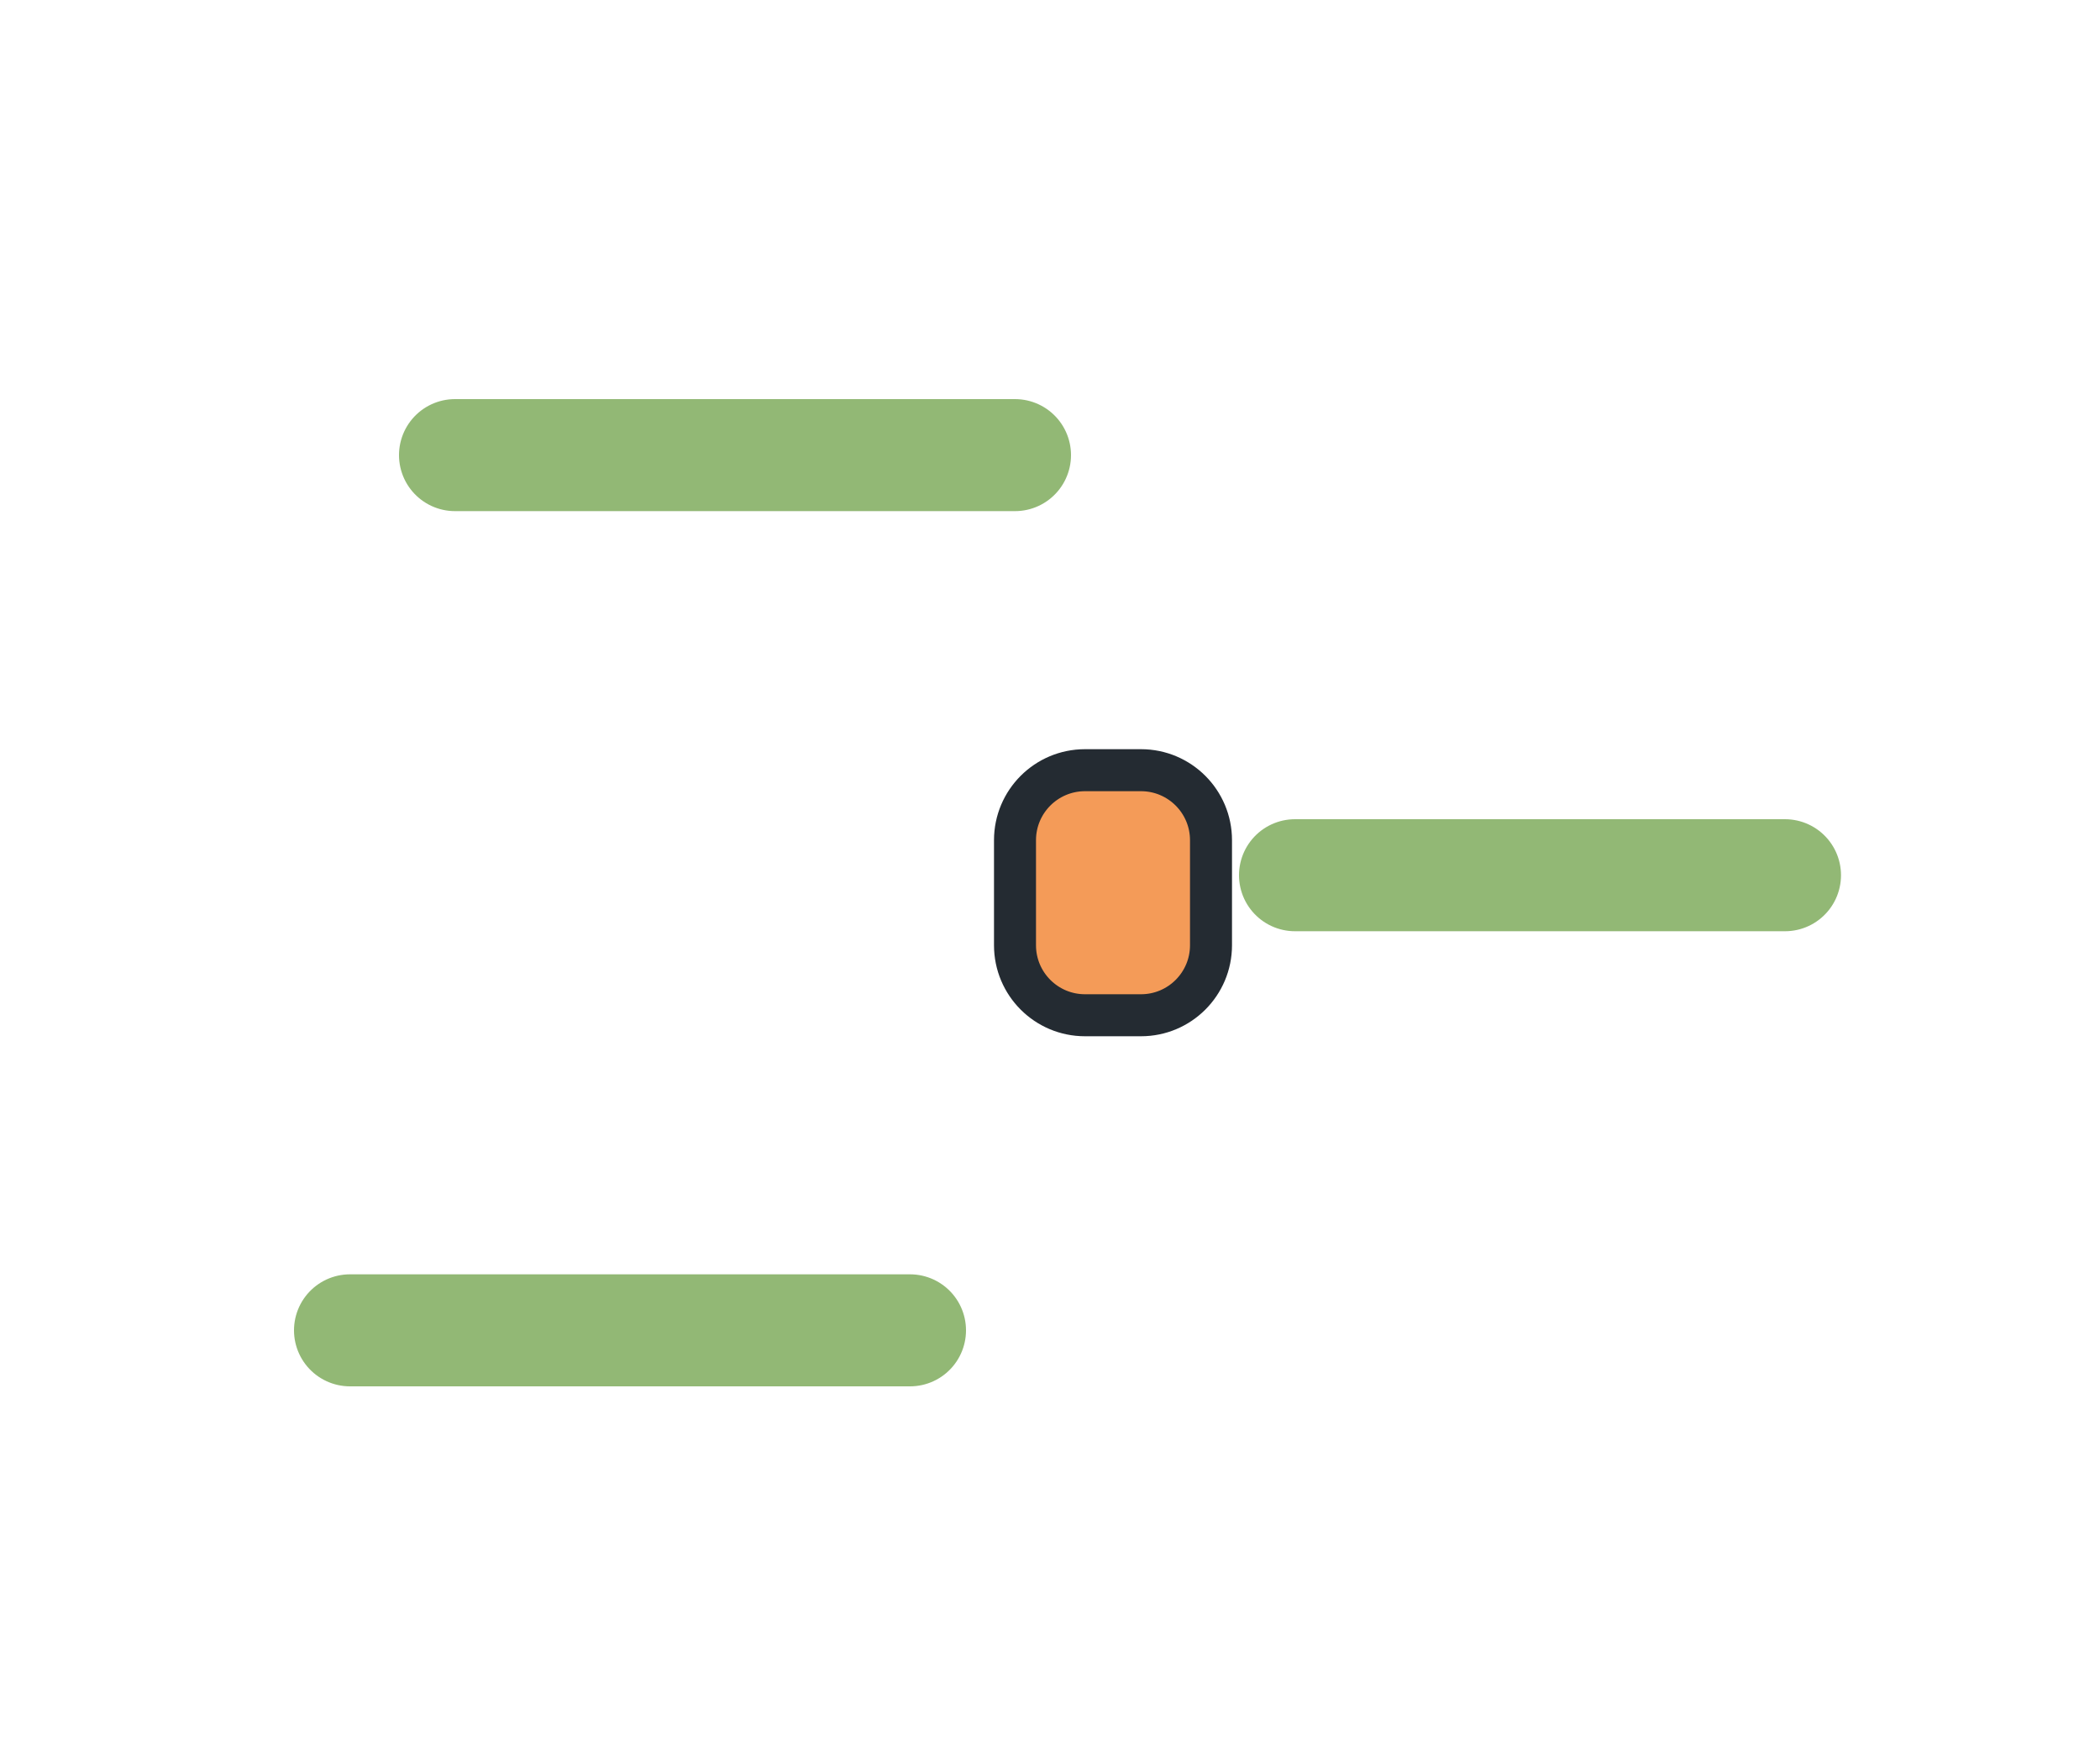
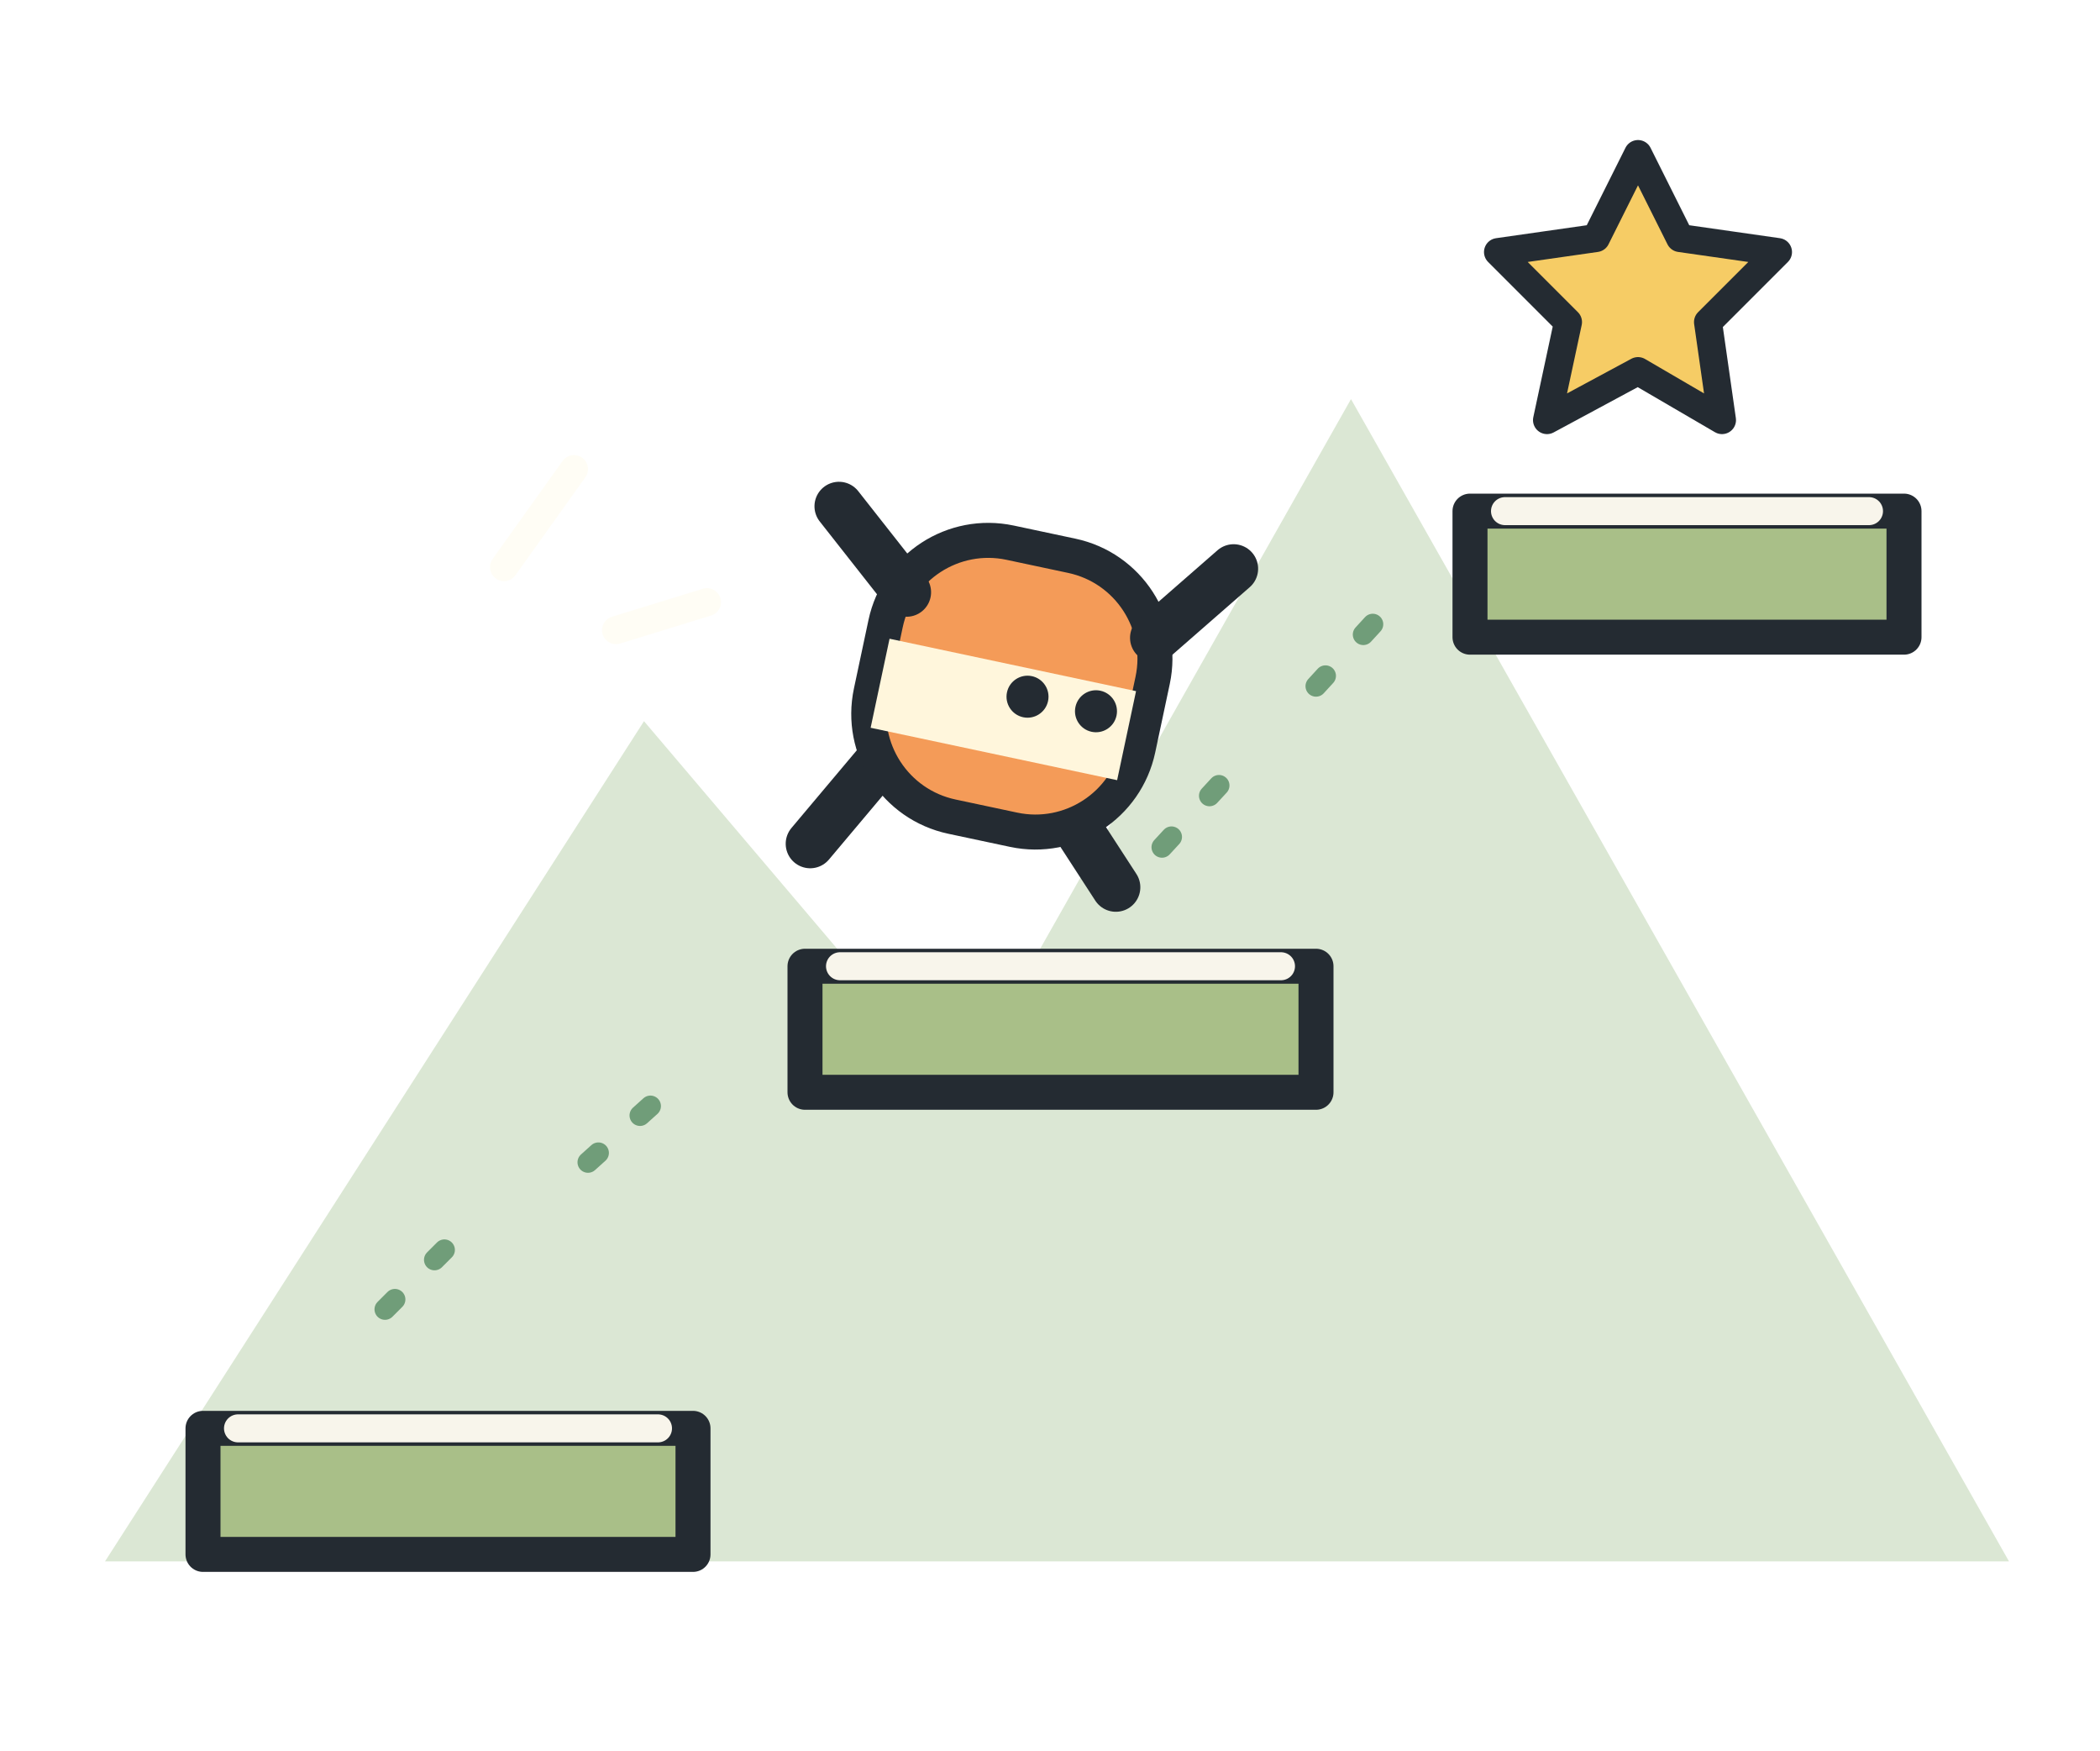
<svg xmlns="http://www.w3.org/2000/svg" viewBox="0 0 300 250">
-   <g stroke="#242b32" stroke-width="6" stroke-linejoin="round" stroke-linecap="round">
-     <path d="M50 190h80m55-65h70M65 65h80" stroke="#92b875" stroke-width="16" />
-     <rect x="145" y="110" width="28" height="35" rx="10" fill="#f49b58" />
+   <path d="m15 223 77-120 45 53 56-99 94 166Z" fill="#b7cfa9" opacity=".5" />
+   <g stroke="#242b32" stroke-width="5" stroke-linejoin="round" stroke-linecap="round">
+     <path d="M29 204h70v18H29Z" fill="#a9bf88" />
+     <path d="M115 138h73v18h-73Z" fill="#a9bf88" />
+     <path d="M210 73h62v18h-62Z" fill="#a9bf88" />
+     <path d="M34 204h60m26-66h63m32-65h52" stroke="#f8f5eb" stroke-width="4" />
+     <path d="m55 187 12-12m17-9 10-9m72-36 12-13m10-10 11-12" stroke="#709d79" stroke-width="3" stroke-dasharray="2 8" />
+     <g transform="rotate(12 144 103)">
+       <path d="m128 111-8 15m34-13 10 10" stroke-width="7" />
+       <rect x="124" y="78" width="39" height="40" rx="15" fill="#f49b58" />
+       <path d="M125 95h36v13h-36Z" fill="#fff6dc" stroke="none" />
+       <circle cx="146" cy="99" r="3" fill="#242b32" stroke="none" />
+       <circle cx="156" cy="99" r="3" fill="#242b32" stroke="none" />
+       <path d="m126 88-12-10m48 9 9-12" stroke-width="7" />
+     </g>
+     <path d="m234 22 6 12 14 2-10 10 2 14-12-7-13 7 3-14-10-10 14-2Z" fill="#f6cc65" stroke-width="4" />
+     <path d="m72 81 10-14m6 23 13-4" stroke="#fffdf5" stroke-width="4" />
  </g>
</svg>
